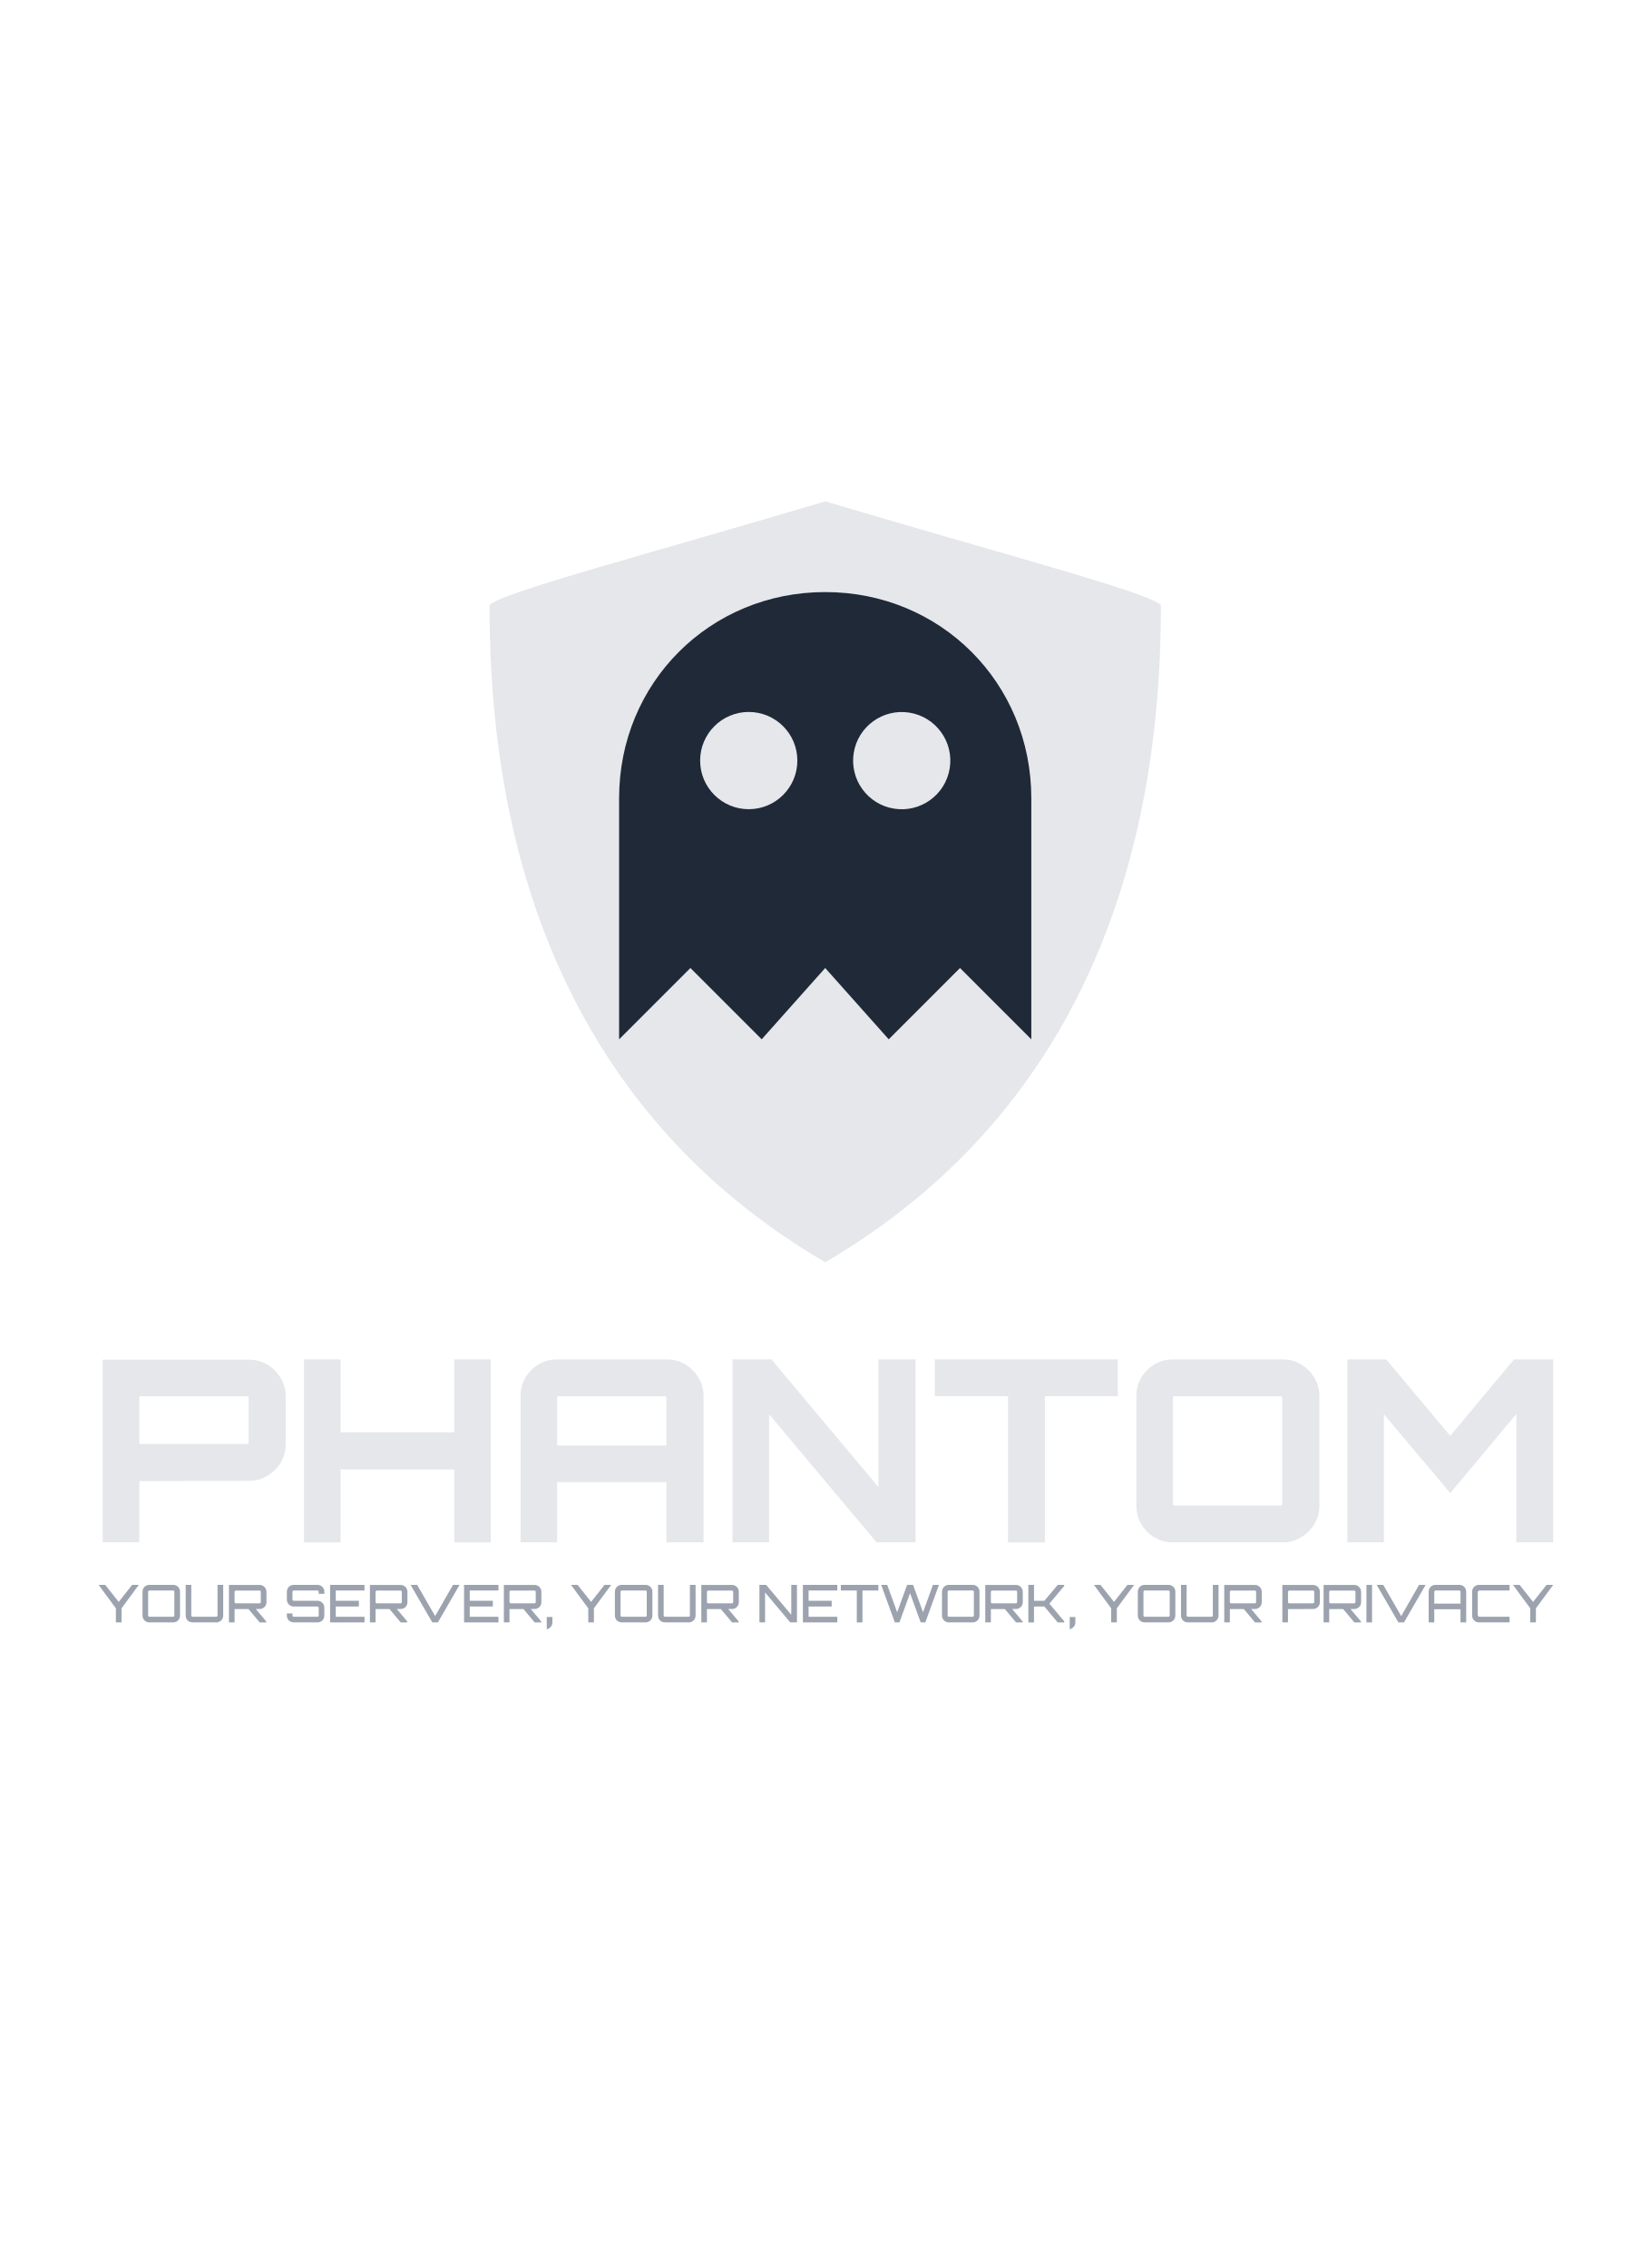
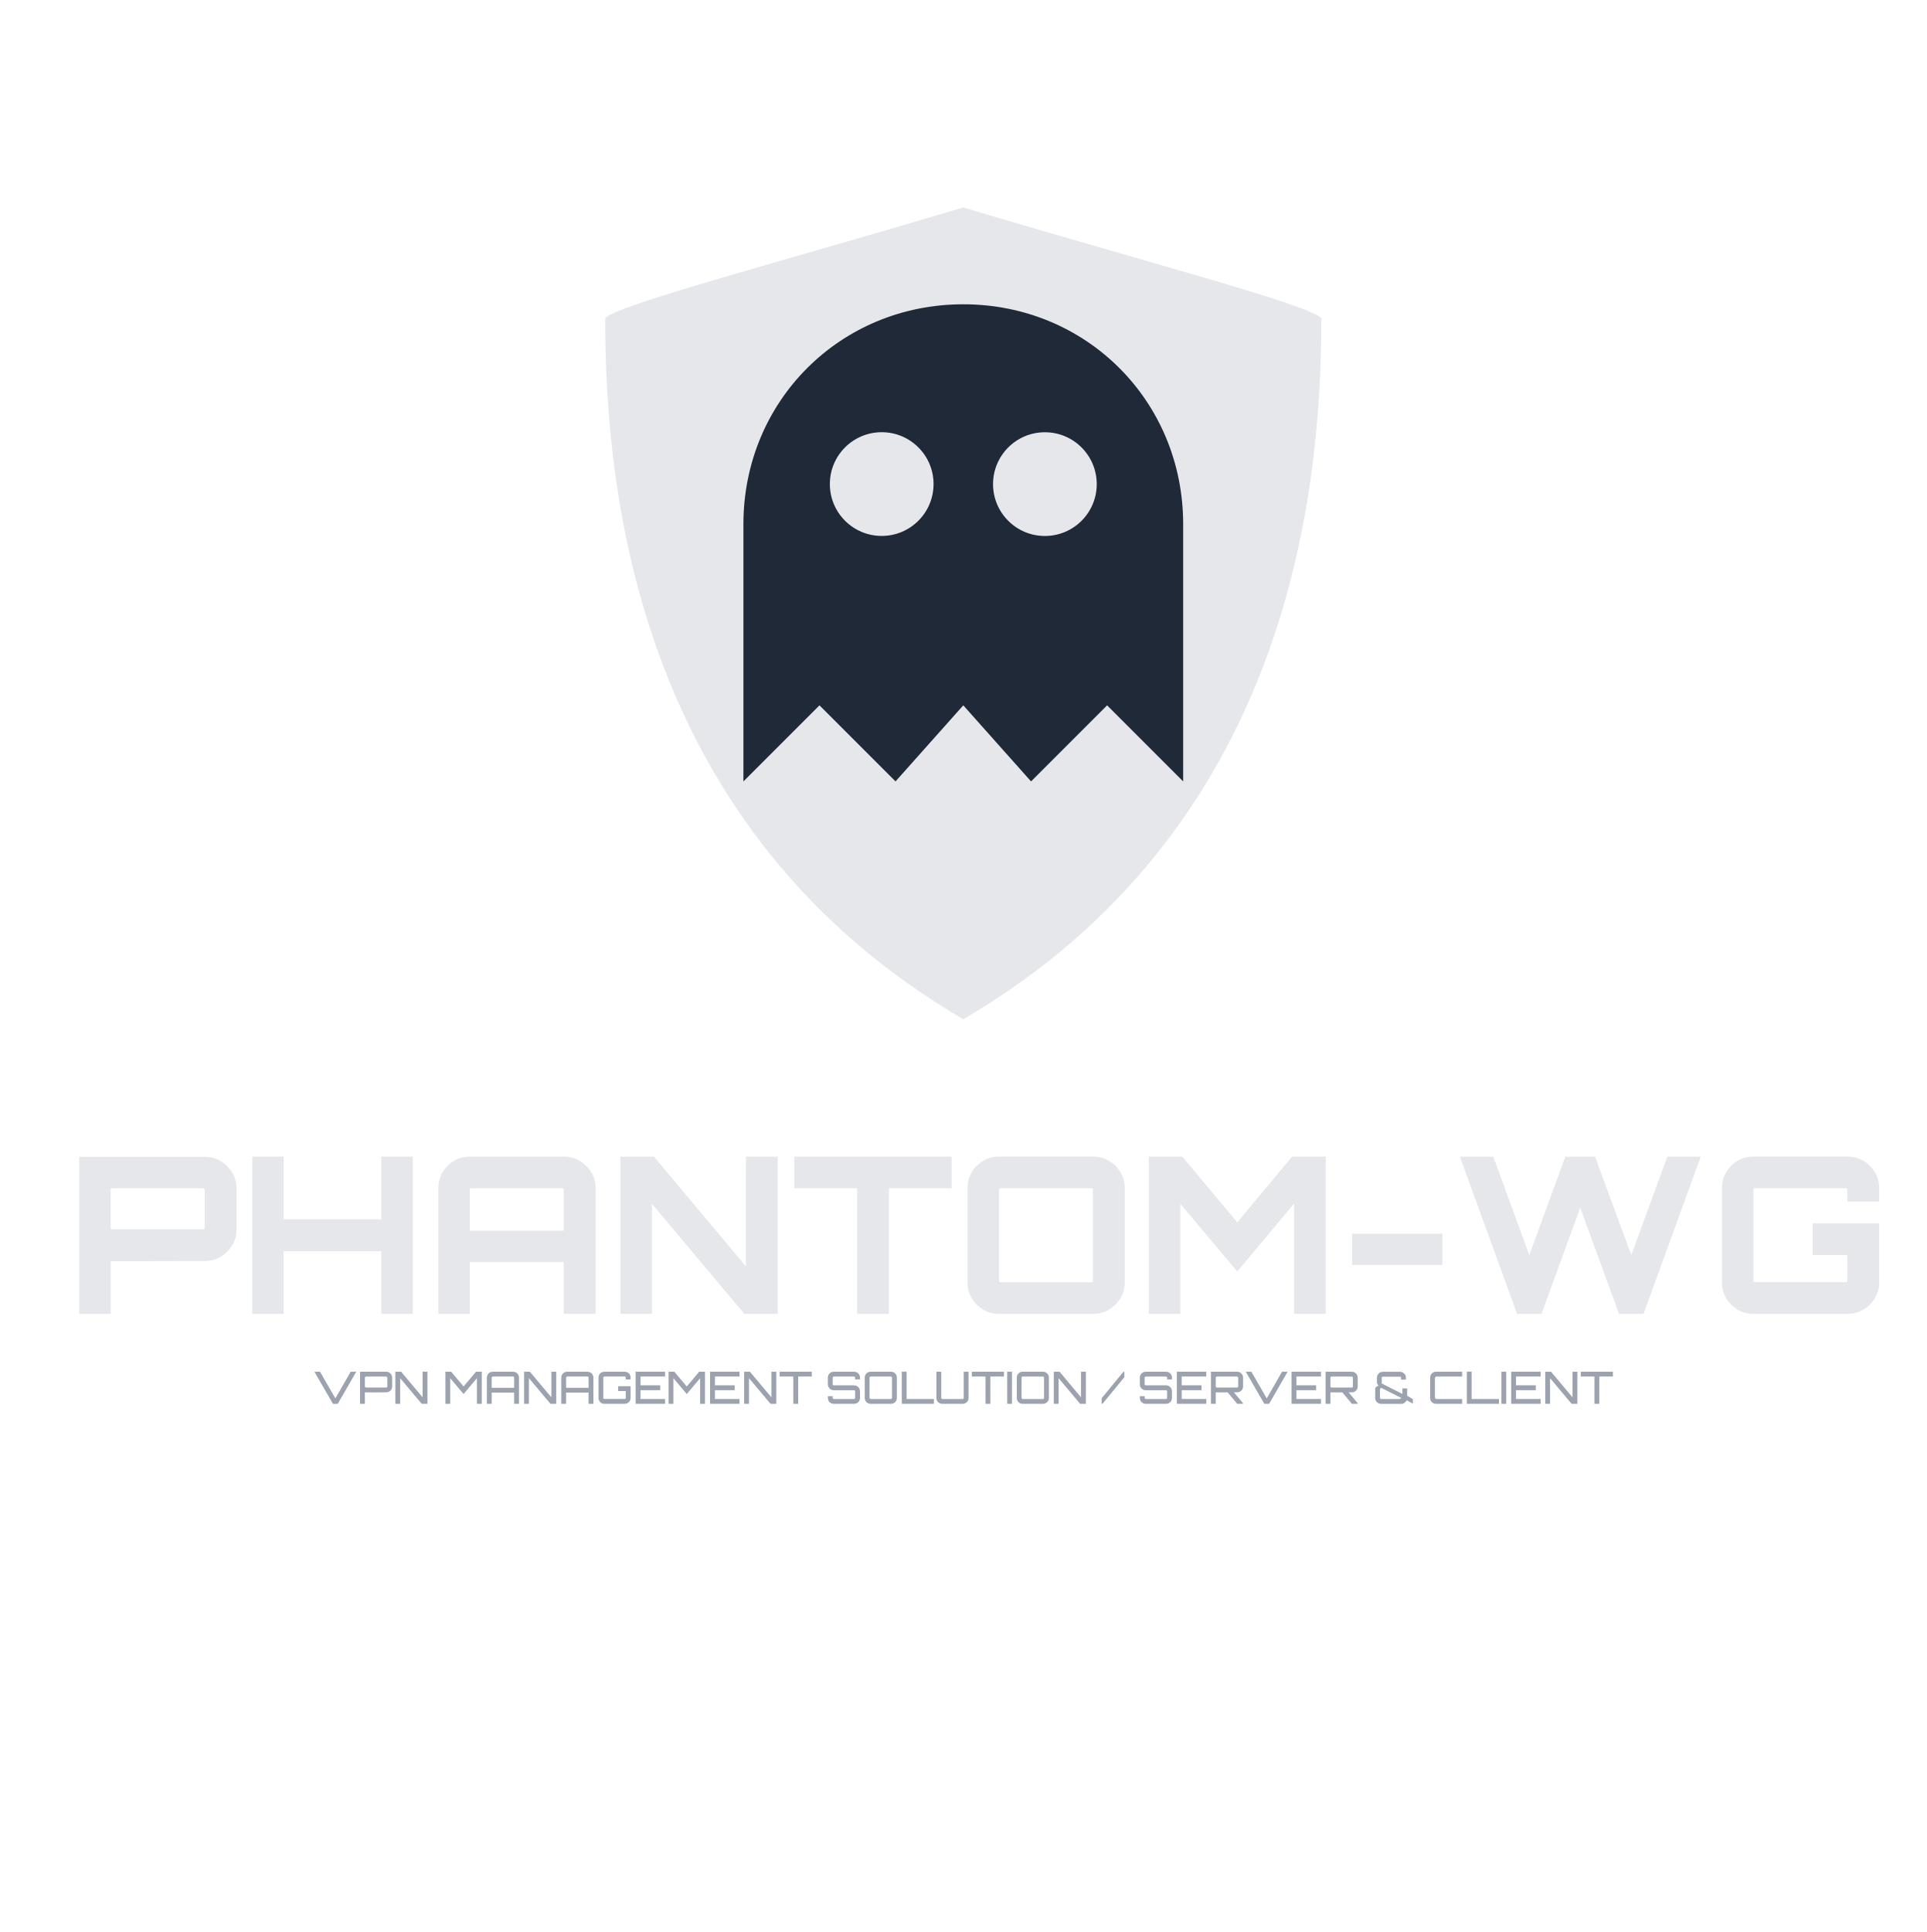
- <svg xmlns="http://www.w3.org/2000/svg" id="Phantom_Master_Vertical_Logo" data-name="Phantom Master Vertical Logo" viewBox="0 0 800 1100" class="phantom-logo">
+ <svg xmlns="http://www.w3.org/2000/svg" id="Phantom_Master_Vertical_Logo" data-name="Phantom Master Vertical Logo" viewBox="0 0 1097.1 1100" class="phantom-logo">
  <defs>
    <style>
      .shield { fill: #E5E7EB;
      }
+ 
      .ghost { fill: #1F2937;
      }
+ 
      .eyes { fill: #E5E7EB;
      }
+ 
      .text { fill: #E5E7EB;
      }
+ 
      .slogan { fill: #9CA3AF;
      }
    </style>
  </defs>
  <g id="Symbol" class="phantom-symbol">
-     <path id="Shield" class="shield" d="M400.28,243.15c-84.25,25.15-156.55,44.01-162.83,50.3,0,81.73,15.72,232.62,162.83,318.76,147.12-86.13,162.83-237.02,162.83-318.76-6.29-6.29-78.58-25.15-162.83-50.3h0Z" />
-     <path id="Ghost" class="ghost" d="M400.28,287.16c-55.96,0-99.97,44.01-99.97,99.97v116.94l34.58-34.58,34.58,34.58,30.81-34.58,30.81,34.58,34.58-34.58,34.58,34.58v-116.94c0-55.96-44.01-99.97-99.97-99.97Z" />
-     <circle id="Left_Eye" class="eyes" cx="363.19" cy="368.89" r="23.58" />
-     <circle id="Right_Eye" class="eyes" cx="437.38" cy="368.89" r="23.58" transform="translate(3.19 741.54) rotate(-80.78)" />
+     <path id="Shield" class="shield" d="M548.55,118.13c-105.51,31.5-196.06,55.12-203.92,62.99,0,102.36,19.69,291.33,203.92,399.21,184.25-107.87,203.92-296.84,203.92-399.21-7.88-7.88-98.41-31.5-203.93-62.99h0Z" />
+     <path id="Ghost" class="ghost" d="M548.55,173.25c-70.08,0-125.2,55.12-125.2,125.2v146.45l43.31-43.31,43.31,43.31,38.59-43.31,38.59,43.31,43.31-43.31,43.31,43.31v-146.45c0-70.08-55.12-125.2-125.2-125.2h0Z" />
+     <circle id="Left_Eye" class="eyes" cx="502.1" cy="275.61" r="29.53" />
+     <circle id="Right_Eye" class="eyes" cx="595.03" cy="275.64" r="29.53" />
  </g>
  <g id="Phantom_Text" class="text">
-     <path d="M49.82,748.07v-88.64h70.89c3.29,0,6.27.8,8.94,2.4,2.67,1.6,4.83,3.76,6.47,6.47,1.64,2.71,2.47,5.67,2.47,8.88v23.42c0,3.21-.82,6.15-2.47,8.82-1.65,2.67-3.8,4.81-6.47,6.41-2.67,1.6-5.65,2.4-8.94,2.4l-53.14.12v29.71h-17.75ZM68.32,700.36h51.53c.25,0,.43-.06.55-.18.12-.12.19-.27.19-.43v-21.82c0-.25-.06-.43-.19-.55-.12-.12-.31-.19-.55-.19h-51.53c-.25,0-.43.06-.55.19-.12.12-.19.31-.19.55v21.82c0,.17.06.31.19.43.12.12.31.18.55.18Z" />
-     <path d="M147.46,748.07v-88.76h17.75v35.38h55.11v-35.38h17.75v88.76h-17.75v-35.38h-55.11v35.38h-17.75Z" />
-     <path d="M252.5,677.06c0-3.29.8-6.27,2.4-8.94,1.6-2.67,3.74-4.81,6.41-6.41,2.67-1.6,5.65-2.4,8.94-2.4h53.14c3.29,0,6.27.8,8.94,2.4,2.67,1.6,4.83,3.74,6.47,6.41,1.64,2.67,2.47,5.65,2.47,8.94v71.01h-18v-29.22h-53.01v29.22h-17.75v-71.01ZM323.27,701.1v-23.18c0-.25-.06-.43-.19-.55-.12-.12-.31-.19-.55-.19h-51.53c-.25,0-.43.06-.55.19-.12.12-.19.31-.19.55v23.18h53.01Z" />
-     <path d="M355.32,748.07v-88.76h18.86l51.9,61.89v-61.89h18v88.76h-18.86l-52.15-62.13v62.13h-17.75Z" />
-     <path d="M488.96,748.07v-70.89h-35.51v-17.88h88.77v17.88h-35.38v70.89h-17.88Z" />
-     <path d="M568.97,748.07c-3.29,0-6.27-.8-8.94-2.4-2.67-1.6-4.81-3.74-6.41-6.41-1.6-2.67-2.4-5.65-2.4-8.94v-53.26c0-3.29.8-6.27,2.4-8.94,1.6-2.67,3.74-4.81,6.41-6.41,2.67-1.6,5.65-2.4,8.94-2.4h53.26c3.21,0,6.14.8,8.81,2.4,2.67,1.6,4.83,3.74,6.47,6.41,1.64,2.67,2.47,5.65,2.47,8.94v53.26c0,3.29-.82,6.27-2.47,8.94-1.64,2.67-3.8,4.81-6.47,6.41-2.67,1.6-5.61,2.4-8.81,2.4h-53.26ZM569.71,730.19h51.53c.25,0,.43-.06.55-.19.12-.12.19-.31.19-.55v-51.53c0-.25-.06-.43-.19-.55-.12-.12-.31-.19-.55-.19h-51.53c-.25,0-.43.06-.56.19s-.18.31-.18.55v51.53c0,.25.06.43.18.55s.31.19.56.19Z" />
-     <path d="M653.54,748.07v-88.76h18.86l31.07,37.11,30.94-37.11h18.99v88.76h-17.88v-62.26l-32.05,38.34-32.18-38.22v62.13h-17.75Z" />
+     <path d="M45.13,748.07v-89.43h71.52c3.32,0,6.32.81,9.02,2.43,2.69,1.62,4.87,3.79,6.53,6.53,1.66,2.74,2.49,5.72,2.49,8.96v23.63c0,3.23-.83,6.2-2.49,8.89-1.66,2.7-3.84,4.85-6.53,6.47-2.7,1.62-5.7,2.42-9.02,2.42l-53.61.12v29.98h-17.91ZM63.78,699.93h51.99c.25,0,.44-.06.56-.19.12-.12.19-.27.19-.44v-22.02c0-.25-.06-.44-.19-.56-.12-.12-.31-.19-.56-.19h-51.99c-.25,0-.44.06-.56.19s-.19.31-.19.56v22.02c0,.17.06.31.19.44s.31.19.56.19Z" />
+     <path d="M143.64,748.07v-89.55h17.91v35.7h55.6v-35.7h17.91v89.55h-17.91v-35.7h-55.6v35.7h-17.91Z" />
+     <path d="M249.61,676.43c0-3.32.81-6.32,2.43-9.02,1.62-2.69,3.77-4.85,6.47-6.47,2.69-1.62,5.7-2.42,9.02-2.42h53.61c3.32,0,6.32.81,9.02,2.42,2.69,1.62,4.87,3.77,6.53,6.47,1.66,2.7,2.49,5.7,2.49,9.02v71.64h-18.16v-29.48h-53.48v29.48h-17.91v-71.64ZM321,700.68v-23.38c0-.25-.06-.44-.19-.56s-.31-.19-.56-.19h-51.99c-.25,0-.44.06-.56.19-.12.12-.19.31-.19.56v23.38h53.48Z" />
+     <path d="M353.34,748.07v-89.55h19.03l52.37,62.44v-62.44h18.16v89.55h-19.03l-52.61-62.69v62.69h-17.91Z" />
+     <path d="M488.17,748.07v-71.52h-35.82v-18.04h89.56v18.04h-35.7v71.52h-18.04Z" />
+     <path d="M568.89,748.07c-3.32,0-6.32-.81-9.02-2.43-2.7-1.62-4.85-3.77-6.47-6.47-1.62-2.69-2.42-5.7-2.42-9.02v-53.73c0-3.32.81-6.32,2.42-9.02,1.62-2.69,3.77-4.85,6.47-6.47,2.69-1.62,5.7-2.42,9.02-2.42h53.73c3.23,0,6.2.81,8.89,2.42,2.69,1.62,4.87,3.77,6.53,6.47,1.66,2.7,2.49,5.7,2.49,9.02v53.73c0,3.32-.83,6.32-2.49,9.02-1.66,2.7-3.84,4.85-6.53,6.47-2.7,1.62-5.66,2.43-8.89,2.43h-53.73ZM569.64,730.04h51.99c.25,0,.44-.06.56-.19s.19-.31.19-.56v-51.99c0-.25-.06-.44-.19-.56-.12-.12-.31-.19-.56-.19h-51.99c-.25,0-.44.06-.56.19-.12.12-.19.31-.19.56v51.99c0,.25.06.43.19.56s.31.19.56.19Z" />
+     <path d="M654.22,748.07v-89.55h19.03l31.34,37.44,31.22-37.44h19.16v89.55h-18.04v-62.81l-32.34,38.68-32.46-38.56v62.69h-17.91Z" />
+     <path d="M770.02,720.21v-17.79h51.37v17.79h-51.37Z" />
+     <path d="M863.92,748.07l-32.59-89.55h19.03l20.52,56.1,20.52-56.1h16.92l20.65,56.1,20.52-56.1h19.03l-32.59,89.55h-13.93l-22.14-60.45-22.02,60.45h-13.93Z" />
+     <path d="M998.5,748.07c-3.32,0-6.32-.81-9.02-2.43-2.7-1.62-4.85-3.77-6.47-6.47-1.62-2.69-2.42-5.7-2.42-9.02v-53.73c0-3.32.81-6.32,2.42-9.02,1.62-2.69,3.77-4.85,6.47-6.47,2.69-1.62,5.7-2.42,9.02-2.42h53.61c3.32,0,6.32.81,9.02,2.42,2.69,1.62,4.87,3.77,6.53,6.47,1.66,2.7,2.49,5.7,2.49,9.02v7.71h-18.16v-6.84c0-.25-.06-.44-.19-.56-.12-.12-.31-.19-.56-.19h-51.99c-.25,0-.44.06-.56.19-.12.12-.19.31-.19.56v51.99c0,.25.06.43.19.56.12.12.31.19.56.19h51.99c.25,0,.44-.06.56-.19s.19-.31.19-.56v-14.68h-19.78v-18.04h37.94v33.58c0,3.32-.83,6.32-2.49,9.02-1.66,2.7-3.84,4.85-6.53,6.47-2.7,1.62-5.7,2.43-9.02,2.43h-53.61Z" />
  </g>
  <g id="Slogan" class="slogan">
-     <path class="st2" d="M56.21,786.88v-6.83l-8.39-11.38h3.21l6.55,8.27,6.52-8.27h3.24l-8.39,11.38v6.83h-2.73Z" />
-     <path class="st2" d="M72.42,786.88c-.61,0-1.16-.15-1.66-.44-.5-.29-.89-.69-1.19-1.19-.3-.5-.44-1.05-.44-1.66v-11.63c0-.61.15-1.16.44-1.66.29-.5.69-.89,1.19-1.19.5-.29,1.05-.44,1.66-.44h11.63c.59,0,1.14.15,1.64.44.51.3.91.69,1.2,1.19.29.5.44,1.05.44,1.66v11.63c0,.61-.15,1.16-.44,1.66-.3.5-.7.89-1.2,1.19-.51.3-1.05.44-1.64.44h-11.63ZM72.49,784.15h11.45c.19,0,.34-.06.46-.19.12-.13.18-.27.18-.44v-11.48c0-.17-.06-.32-.18-.44-.12-.13-.27-.19-.46-.19h-11.45c-.17,0-.32.06-.44.19s-.19.27-.19.44v11.48c0,.17.06.32.19.44s.27.19.44.19Z" />
-     <path class="st2" d="M91.69,786.44c-.5-.29-.89-.69-1.19-1.19-.3-.5-.44-1.05-.44-1.66v-14.92h2.73v14.84c0,.17.06.32.19.44s.27.19.44.19h11.45c.19,0,.34-.06.46-.19.12-.13.18-.27.18-.44v-14.84h2.76v14.92c0,.61-.15,1.16-.44,1.66-.3.5-.7.89-1.2,1.19-.51.3-1.05.44-1.64.44h-11.63c-.61,0-1.16-.15-1.66-.44Z" />
-     <path class="st2" d="M111.05,786.88v-18.18h14.89c.61,0,1.16.15,1.67.46.51.3.91.7,1.2,1.2.29.5.44,1.04.44,1.63v5.11c0,.61-.15,1.16-.44,1.66-.3.5-.7.89-1.2,1.19-.51.3-1.06.44-1.67.44l-12.16.02v6.47h-2.73ZM114.41,777.63h11.45c.19,0,.34-.06.46-.18.12-.12.18-.26.18-.43v-4.96c0-.17-.06-.32-.18-.44-.12-.13-.27-.19-.46-.19h-11.45c-.17,0-.32.06-.44.19-.13.13-.19.27-.19.44v4.96c0,.17.06.31.19.43s.27.18.44.18ZM125.96,786.88l-5.69-6.8h3.56l5.31,6.3v.51h-3.19Z" />
-     <path class="st2" d="M142.42,786.88c-.59,0-1.14-.15-1.64-.44-.51-.29-.91-.69-1.2-1.19-.3-.5-.44-1.05-.44-1.66v-1.06h2.73v.99c0,.17.06.32.19.44.13.13.27.19.44.19h11.48c.17,0,.31-.06.43-.19.12-.13.18-.27.18-.44v-3.74c0-.19-.06-.33-.18-.44-.12-.11-.26-.16-.43-.16h-11.55c-.59,0-1.14-.15-1.64-.46-.51-.3-.91-.7-1.2-1.2-.3-.5-.44-1.05-.44-1.66v-3.89c0-.61.15-1.16.44-1.66.29-.5.7-.89,1.2-1.19.51-.29,1.05-.44,1.64-.44h11.63c.59,0,1.14.15,1.64.44.51.3.91.69,1.2,1.19.29.5.44,1.05.44,1.66v1.06h-2.76v-.99c0-.17-.06-.32-.18-.44-.12-.13-.26-.19-.43-.19h-11.48c-.17,0-.32.06-.44.19-.13.13-.19.27-.19.44v3.74c0,.19.06.33.19.44.13.11.27.16.44.16h11.55c.59,0,1.14.15,1.64.46.51.3.91.7,1.2,1.2.29.5.44,1.05.44,1.66v3.89c0,.61-.15,1.16-.44,1.66-.3.5-.7.89-1.2,1.19-.51.3-1.05.44-1.64.44h-11.63Z" />
-     <path class="st2" d="M160.12,786.88v-18.2h16.69v2.73h-13.93v4.98h11.2v2.78h-11.2v4.98h13.93v2.73h-16.69Z" />
-     <path class="st2" d="M179.44,786.88v-18.18h14.89c.61,0,1.16.15,1.67.46.51.3.91.7,1.2,1.2.29.5.44,1.04.44,1.63v5.11c0,.61-.15,1.16-.44,1.66-.3.5-.7.89-1.2,1.19-.51.3-1.06.44-1.67.44l-12.16.02v6.47h-2.73ZM182.8,777.63h11.45c.19,0,.34-.06.46-.18.12-.12.18-.26.18-.43v-4.96c0-.17-.06-.32-.18-.44-.12-.13-.27-.19-.46-.19h-11.45c-.17,0-.32.06-.44.19-.13.13-.19.27-.19.44v4.96c0,.17.06.31.19.43s.27.18.44.18ZM194.35,786.88l-5.69-6.8h3.56l5.31,6.3v.51h-3.19Z" />
-     <path class="st2" d="M209.7,786.88l-10.54-18.2h3.19l8.72,15.12,8.67-15.12h3.19l-10.52,18.2h-2.71Z" />
-     <path class="st2" d="M225.1,786.88v-18.2h16.69v2.73h-13.93v4.98h11.2v2.78h-11.2v4.98h13.93v2.73h-16.69Z" />
-     <path class="st2" d="M244.41,786.88v-18.18h14.89c.61,0,1.16.15,1.67.46.51.3.91.7,1.2,1.2.29.5.44,1.04.44,1.63v5.11c0,.61-.15,1.16-.44,1.66-.3.5-.7.89-1.2,1.19-.51.3-1.06.44-1.67.44l-12.16.02v6.47h-2.73ZM247.78,777.63h11.45c.19,0,.34-.06.46-.18.12-.12.18-.26.18-.43v-4.96c0-.17-.06-.32-.18-.44-.12-.13-.27-.19-.46-.19h-11.45c-.17,0-.32.06-.44.19-.13.13-.19.27-.19.44v4.96c0,.17.06.31.19.43s.27.18.44.18ZM259.33,786.88l-5.69-6.8h3.56l5.31,6.3v.51h-3.19Z" />
-     <path class="st2" d="M265.22,790.22v-5.97h2.73v2.73c0,.52-.12,1-.35,1.43-.24.43-.56.8-.97,1.12-.41.32-.88.55-1.4.68Z" />
-     <path class="st2" d="M285.35,786.88v-6.83l-8.39-11.38h3.21l6.55,8.27,6.52-8.27h3.24l-8.39,11.38v6.83h-2.73Z" />
-     <path class="st2" d="M301.55,786.88c-.61,0-1.16-.15-1.66-.44-.5-.29-.89-.69-1.19-1.19-.3-.5-.44-1.05-.44-1.66v-11.63c0-.61.15-1.16.44-1.66.29-.5.69-.89,1.19-1.19.5-.29,1.05-.44,1.66-.44h11.63c.59,0,1.14.15,1.64.44.51.3.91.69,1.2,1.19.29.5.44,1.05.44,1.66v11.63c0,.61-.15,1.16-.44,1.66-.3.5-.7.89-1.2,1.19-.51.3-1.05.44-1.64.44h-11.63ZM301.63,784.15h11.45c.19,0,.34-.06.46-.19.12-.13.18-.27.18-.44v-11.48c0-.17-.06-.32-.18-.44-.12-.13-.27-.19-.46-.19h-11.45c-.17,0-.32.06-.44.19s-.19.27-.19.44v11.48c0,.17.06.32.19.44s.27.19.44.19Z" />
-     <path class="st2" d="M320.83,786.44c-.5-.29-.89-.69-1.19-1.19-.3-.5-.44-1.05-.44-1.66v-14.92h2.73v14.84c0,.17.06.32.19.44.13.13.27.19.44.19h11.45c.19,0,.34-.06.46-.19.12-.13.18-.27.18-.44v-14.84h2.76v14.92c0,.61-.15,1.16-.44,1.66-.3.5-.7.89-1.2,1.19-.51.3-1.05.44-1.64.44h-11.63c-.61,0-1.16-.15-1.66-.44Z" />
-     <path class="st2" d="M340.18,786.88v-18.18h14.89c.61,0,1.16.15,1.67.46.51.3.91.7,1.2,1.2.29.5.44,1.04.44,1.63v5.11c0,.61-.15,1.16-.44,1.66-.3.5-.7.89-1.2,1.19-.51.3-1.06.44-1.67.44l-12.16.02v6.47h-2.73ZM343.55,777.63h11.45c.19,0,.34-.06.46-.18s.18-.26.18-.43v-4.96c0-.17-.06-.32-.18-.44-.12-.13-.27-.19-.46-.19h-11.45c-.17,0-.32.06-.44.19-.13.13-.19.27-.19.44v4.96c0,.17.06.31.19.43s.27.18.44.18ZM355.1,786.88l-5.69-6.8h3.56l5.31,6.3v.51h-3.19Z" />
-     <path class="st2" d="M368.37,786.88v-18.2h3.26l12.19,14.51v-14.51h2.76v18.2h-3.26l-12.21-14.54v14.54h-2.73Z" />
-     <path class="st2" d="M389.46,786.88v-18.2h16.69v2.73h-13.93v4.98h11.2v2.78h-11.2v4.98h13.93v2.73h-16.69Z" />
-     <path class="st2" d="M415.6,786.88v-15.47h-7.74v-2.73h18.2v2.73h-7.71v15.47h-2.76Z" />
-     <path class="st2" d="M434.06,786.88l-6.62-18.2h2.91l4.83,13.25,4.83-13.25h2.88l4.85,13.25,4.8-13.25h2.93l-6.62,18.2h-2.25l-5.16-14.16-5.16,14.16h-2.22Z" />
-     <path class="st2" d="M460.22,786.88c-.61,0-1.16-.15-1.66-.44-.5-.29-.89-.69-1.19-1.19-.3-.5-.44-1.05-.44-1.66v-11.63c0-.61.15-1.16.44-1.66.29-.5.69-.89,1.19-1.19.5-.29,1.05-.44,1.66-.44h11.63c.59,0,1.14.15,1.64.44.51.3.91.69,1.2,1.19s.44,1.05.44,1.66v11.63c0,.61-.15,1.16-.44,1.66-.3.5-.7.89-1.2,1.19-.51.3-1.05.44-1.64.44h-11.63ZM460.3,784.15h11.45c.19,0,.34-.06.46-.19.12-.13.18-.27.18-.44v-11.48c0-.17-.06-.32-.18-.44-.12-.13-.27-.19-.46-.19h-11.45c-.17,0-.32.06-.44.19s-.19.27-.19.44v11.48c0,.17.06.32.19.44s.27.19.44.19Z" />
-     <path class="st2" d="M477.92,786.88v-18.18h14.89c.61,0,1.16.15,1.67.46.51.3.91.7,1.2,1.2.29.5.44,1.04.44,1.63v5.11c0,.61-.15,1.16-.44,1.66-.3.5-.7.89-1.2,1.19-.51.3-1.06.44-1.67.44l-12.16.02v6.47h-2.73ZM481.28,777.63h11.45c.19,0,.34-.06.46-.18s.18-.26.18-.43v-4.96c0-.17-.06-.32-.18-.44-.12-.13-.27-.19-.46-.19h-11.45c-.17,0-.32.06-.44.19-.13.13-.19.27-.19.44v4.96c0,.17.06.31.19.43s.27.18.44.18ZM492.84,786.88l-5.69-6.8h3.56l5.31,6.3v.51h-3.19Z" />
-     <path class="st2" d="M498.81,786.88v-18.2h2.76v7.71h5.03l6.47-7.71h3.16v.51l-7.21,8.6,7.23,8.6v.51h-3.19l-6.47-7.71h-5.03v7.71h-2.76Z" />
-     <path class="st2" d="M518.88,790.22v-5.97h2.73v2.73c0,.52-.12,1-.35,1.43-.24.43-.56.8-.97,1.12-.41.32-.88.55-1.4.68Z" />
-     <path class="st2" d="M539,786.88v-6.83l-8.39-11.38h3.21l6.55,8.27,6.52-8.27h3.24l-8.39,11.38v6.83h-2.73Z" />
-     <path class="st2" d="M555.21,786.88c-.61,0-1.16-.15-1.66-.44-.5-.29-.89-.69-1.19-1.19-.3-.5-.44-1.05-.44-1.66v-11.63c0-.61.15-1.16.44-1.66.29-.5.69-.89,1.19-1.19.5-.29,1.05-.44,1.66-.44h11.63c.59,0,1.14.15,1.64.44.51.3.91.69,1.2,1.19s.44,1.05.44,1.66v11.63c0,.61-.15,1.16-.44,1.66-.3.5-.7.89-1.2,1.19-.51.3-1.05.44-1.64.44h-11.63ZM555.29,784.15h11.45c.19,0,.34-.06.46-.19.12-.13.18-.27.18-.44v-11.48c0-.17-.06-.32-.18-.44-.12-.13-.27-.19-.46-.19h-11.45c-.17,0-.32.06-.44.19s-.19.27-.19.44v11.48c0,.17.06.32.19.44s.27.19.44.19Z" />
-     <path class="st2" d="M574.49,786.44c-.5-.29-.89-.69-1.19-1.19-.3-.5-.44-1.05-.44-1.66v-14.92h2.73v14.84c0,.17.06.32.19.44s.27.19.44.19h11.45c.19,0,.34-.06.46-.19.12-.13.18-.27.18-.44v-14.84h2.76v14.92c0,.61-.15,1.16-.44,1.66-.3.5-.7.89-1.2,1.19-.51.3-1.05.44-1.64.44h-11.63c-.61,0-1.16-.15-1.66-.44Z" />
-     <path class="st2" d="M593.84,786.88v-18.18h14.89c.61,0,1.16.15,1.67.46.51.3.91.7,1.2,1.2.29.5.44,1.04.44,1.63v5.11c0,.61-.15,1.16-.44,1.66-.3.5-.7.89-1.2,1.19-.51.3-1.06.44-1.67.44l-12.16.02v6.47h-2.73ZM597.2,777.63h11.45c.19,0,.34-.06.46-.18s.18-.26.18-.43v-4.96c0-.17-.06-.32-.18-.44-.12-.13-.27-.19-.46-.19h-11.45c-.17,0-.32.06-.44.19-.13.13-.19.27-.19.44v4.96c0,.17.06.31.19.43s.27.18.44.18ZM608.76,786.88l-5.69-6.8h3.56l5.31,6.3v.51h-3.19Z" />
-     <path class="st2" d="M622.03,786.88v-18.18h14.89c.61,0,1.16.15,1.67.46.51.3.91.7,1.2,1.2.29.5.44,1.04.44,1.63v5.11c0,.61-.15,1.16-.44,1.66-.3.5-.7.89-1.2,1.19-.51.3-1.06.44-1.67.44l-12.16.02v6.47h-2.73ZM625.4,777.63h11.45c.19,0,.34-.06.46-.18s.18-.26.18-.43v-4.96c0-.17-.06-.32-.18-.44-.12-.13-.27-.19-.46-.19h-11.45c-.17,0-.32.06-.44.19-.13.13-.19.27-.19.44v4.96c0,.17.06.31.19.43s.27.18.44.18Z" />
-     <path class="st2" d="M642.03,786.88v-18.18h14.89c.61,0,1.16.15,1.67.46.51.3.91.7,1.2,1.2.29.5.44,1.04.44,1.63v5.11c0,.61-.15,1.16-.44,1.66-.3.5-.7.89-1.2,1.19-.51.3-1.06.44-1.67.44l-12.16.02v6.47h-2.73ZM645.39,777.63h11.45c.19,0,.34-.06.46-.18s.18-.26.18-.43v-4.96c0-.17-.06-.32-.18-.44-.12-.13-.27-.19-.46-.19h-11.45c-.17,0-.32.06-.44.19-.13.13-.19.27-.19.44v4.96c0,.17.06.31.19.43s.27.18.44.18ZM656.95,786.88l-5.69-6.8h3.56l5.31,6.3v.51h-3.19Z" />
-     <path class="st2" d="M662.81,786.88v-18.2h2.73v18.2h-2.73Z" />
-     <path class="st2" d="M678.31,786.88l-10.54-18.2h3.19l8.72,15.12,8.67-15.12h3.19l-10.52,18.2h-2.71Z" />
-     <path class="st2" d="M693,771.96c0-.61.15-1.16.44-1.66.29-.5.69-.89,1.19-1.19.5-.29,1.05-.44,1.66-.44h11.6c.61,0,1.16.15,1.67.44.51.3.91.69,1.2,1.19.29.5.44,1.05.44,1.66v14.92h-2.76v-6.37h-12.72v6.37h-2.73v-14.92ZM708.45,777.78v-5.74c0-.17-.06-.32-.18-.44-.12-.13-.27-.19-.46-.19h-11.45c-.17,0-.32.06-.44.19-.13.13-.19.27-.19.44v5.74h12.72Z" />
-     <path class="st2" d="M717.37,786.88c-.61,0-1.16-.15-1.66-.44-.5-.29-.89-.69-1.19-1.19-.3-.5-.44-1.05-.44-1.66v-11.63c0-.61.15-1.16.44-1.66.29-.5.69-.89,1.19-1.19.5-.29,1.05-.44,1.66-.44h14.87v2.73h-14.49c-.27,0-.49.09-.67.27-.18.18-.27.4-.27.67v10.87c0,.27.09.49.27.67.18.18.4.27.67.27h14.49v2.73h-14.87Z" />
-     <path class="st2" d="M742.28,786.88v-6.83l-8.39-11.38h3.21l6.55,8.27,6.52-8.27h3.24l-8.39,11.38v6.83h-2.73Z" />
+     <path d="M189.62,799.28l-10.59-18.29h3.2l8.76,15.19,8.71-15.19h3.2l-10.57,18.29h-2.72Z" />
+     <path d="M205.04,799.28v-18.27h14.96c.61,0,1.17.15,1.68.46.51.3.91.71,1.21,1.21.3.5.44,1.05.44,1.64v5.13c0,.61-.15,1.16-.44,1.66-.3.5-.7.9-1.21,1.19-.51.3-1.07.44-1.68.44l-12.22.03v6.5h-2.74ZM208.42,789.99h11.51c.19,0,.34-.06.46-.18.12-.12.18-.26.18-.43v-4.98c0-.17-.06-.32-.18-.44-.12-.13-.27-.19-.46-.19h-11.51c-.17,0-.32.06-.44.19-.13.13-.19.28-.19.44v4.98c0,.17.06.31.19.43s.27.18.44.18Z" />
+     <path d="M225.13,799.28v-18.29h3.28l12.25,14.58v-14.58h2.77v18.29h-3.28l-12.27-14.61v14.61h-2.74Z" />
+     <path d="M253.63,799.28v-18.29h3.28l7.09,8.43,7.06-8.43h3.3v18.29h-2.77v-14.61l-7.6,9.04-7.62-9.04v14.61h-2.74Z" />
+     <path d="M277.26,784.3c0-.61.15-1.16.44-1.66.3-.5.69-.9,1.19-1.19.5-.3,1.05-.44,1.66-.44h11.66c.61,0,1.17.15,1.68.44.51.3.91.69,1.21,1.19.3.5.45,1.05.45,1.66v14.99h-2.77v-6.4h-12.78v6.4h-2.74v-14.99ZM292.78,790.14v-5.77c0-.17-.06-.32-.18-.44-.12-.13-.27-.19-.46-.19h-11.51c-.17,0-.32.06-.44.19-.13.13-.19.28-.19.44v5.77h12.78Z" />
+     <path d="M298.45,799.28v-18.29h3.28l12.25,14.58v-14.58h2.77v18.29h-3.28l-12.27-14.61v14.61h-2.74Z" />
+     <path d="M319.63,784.3c0-.61.15-1.16.44-1.66.3-.5.69-.9,1.19-1.19.5-.3,1.05-.44,1.66-.44h11.66c.61,0,1.17.15,1.68.44.51.3.91.69,1.21,1.19.3.5.45,1.05.45,1.66v14.99h-2.77v-6.4h-12.78v6.4h-2.74v-14.99ZM335.16,790.14v-5.77c0-.17-.06-.32-.18-.44-.12-.13-.27-.19-.46-.19h-11.51c-.17,0-.32.06-.44.19-.13.13-.19.28-.19.44v5.77h12.78Z" />
+     <path d="M344.12,799.28c-.61,0-1.17-.15-1.66-.44-.5-.3-.9-.69-1.19-1.19-.3-.5-.44-1.05-.44-1.66v-11.69c0-.61.15-1.16.44-1.66.3-.5.69-.9,1.19-1.19.5-.3,1.05-.44,1.66-.44h11.66c.61,0,1.17.15,1.68.44.51.3.91.69,1.21,1.19.3.5.44,1.05.44,1.66v1.09h-2.77v-1.02c0-.17-.06-.32-.18-.44-.12-.13-.27-.19-.46-.19h-11.51c-.17,0-.32.06-.44.19-.13.13-.19.28-.19.44v11.53c0,.17.06.32.19.44s.27.19.44.19h11.51c.19,0,.34-.06.46-.19.12-.13.18-.27.18-.44v-3.89h-4.32v-2.77h7.09v6.73c0,.61-.15,1.17-.44,1.66-.3.5-.7.9-1.21,1.19-.51.3-1.07.44-1.68.44h-11.66Z" />
+     <path d="M361.96,799.28v-18.29h16.77v2.74h-14v5h11.25v2.79h-11.25v5h14v2.74h-16.77Z" />
+     <path d="M380.73,799.28v-18.29h3.28l7.09,8.43,7.06-8.43h3.3v18.29h-2.77v-14.61l-7.6,9.04-7.62-9.04v14.61h-2.74Z" />
+     <path d="M404.36,799.28v-18.29h16.77v2.74h-14v5h11.25v2.79h-11.25v5h14v2.74h-16.77Z" />
+     <path d="M423.77,799.28v-18.29h3.28l12.25,14.58v-14.58h2.77v18.29h-3.28l-12.27-14.61v14.61h-2.74Z" />
+     <path d="M451.76,799.28v-15.55h-7.77v-2.74h18.29v2.74h-7.75v15.55h-2.77Z" />
+     <path d="M474.75,799.28c-.59,0-1.14-.15-1.65-.44s-.91-.69-1.21-1.19c-.3-.5-.44-1.05-.44-1.66v-1.07h2.74v.99c0,.17.06.32.19.44s.27.19.44.19h11.53c.17,0,.31-.06.43-.19.12-.13.18-.27.18-.44v-3.76c0-.19-.06-.33-.18-.44-.12-.11-.26-.17-.43-.17h-11.61c-.59,0-1.14-.15-1.65-.46-.51-.3-.91-.71-1.21-1.21s-.44-1.05-.44-1.66v-3.91c0-.61.15-1.16.44-1.66s.7-.9,1.21-1.19c.51-.3,1.06-.44,1.65-.44h11.69c.59,0,1.14.15,1.65.44.51.3.91.69,1.21,1.19.3.5.44,1.05.44,1.66v1.07h-2.77v-.99c0-.17-.06-.32-.18-.44-.12-.13-.26-.19-.43-.19h-11.53c-.17,0-.32.06-.44.19-.13.13-.19.28-.19.44v3.76c0,.19.06.33.19.44s.27.17.44.17h11.61c.59,0,1.14.15,1.65.46.51.31.91.71,1.21,1.21.3.5.44,1.05.44,1.66v3.91c0,.61-.15,1.17-.44,1.66-.3.5-.7.9-1.21,1.19s-1.06.44-1.65.44h-11.69Z" />
+     <path d="M495.74,799.28c-.61,0-1.17-.15-1.66-.44-.5-.3-.9-.69-1.19-1.19-.3-.5-.44-1.05-.44-1.66v-11.69c0-.61.15-1.16.44-1.66s.69-.9,1.19-1.19c.5-.3,1.05-.44,1.66-.44h11.69c.59,0,1.14.15,1.65.44.51.3.91.69,1.21,1.19.3.5.44,1.05.44,1.66v11.69c0,.61-.15,1.17-.44,1.66-.3.5-.7.9-1.21,1.19s-1.06.44-1.65.44h-11.69ZM495.81,796.54h11.51c.19,0,.34-.06.46-.19.12-.13.18-.27.18-.44v-11.53c0-.17-.06-.32-.18-.44-.12-.13-.27-.19-.46-.19h-11.51c-.17,0-.32.06-.44.19-.13.13-.19.28-.19.44v11.53c0,.17.06.32.19.44s.27.19.44.19Z" />
+     <path d="M513.54,799.28v-18.32h2.74v15.57h15.55v2.74h-18.29Z" />
+     <path d="M534.9,798.84c-.5-.3-.9-.69-1.19-1.19-.3-.5-.44-1.05-.44-1.66v-14.99h2.74v14.91c0,.17.06.32.19.44s.28.19.45.19h11.51c.19,0,.34-.06.46-.19s.18-.27.18-.44v-14.91h2.77v14.99c0,.61-.15,1.17-.44,1.66-.3.5-.7.9-1.21,1.19s-1.06.44-1.65.44h-11.69c-.61,0-1.17-.15-1.66-.44Z" />
+     <path d="M561.2,799.28v-15.55h-7.77v-2.74h18.29v2.74h-7.75v15.55h-2.77Z" />
+     <path d="M573.55,799.28v-18.29h2.74v18.29h-2.74Z" />
+     <path d="M582.31,799.28c-.61,0-1.17-.15-1.66-.44-.5-.3-.9-.69-1.19-1.19-.3-.5-.44-1.05-.44-1.66v-11.69c0-.61.15-1.16.44-1.66.3-.5.69-.9,1.19-1.19.5-.3,1.05-.44,1.66-.44h11.69c.59,0,1.14.15,1.65.44.51.3.91.69,1.21,1.19.3.5.44,1.05.44,1.66v11.69c0,.61-.15,1.17-.44,1.66-.3.5-.7.9-1.21,1.19s-1.06.44-1.65.44h-11.69ZM582.39,796.54h11.51c.19,0,.34-.06.46-.19s.18-.27.18-.44v-11.53c0-.17-.06-.32-.18-.44-.12-.13-.27-.19-.46-.19h-11.51c-.17,0-.32.06-.45.19-.13.13-.19.28-.19.44v11.53c0,.17.06.32.19.44s.28.19.45.19Z" />
+     <path d="M600.09,799.28v-18.29h3.28l12.24,14.58v-14.58h2.77v18.29h-3.28l-12.27-14.61v14.61h-2.74Z" />
+     <path d="M627.33,799.28v-3.15l12.32-15.01.63-.13v3.1l-12.32,15.04-.63.15Z" />
+     <path d="M652.4,799.28c-.59,0-1.14-.15-1.65-.44-.51-.3-.91-.69-1.21-1.19-.3-.5-.44-1.05-.44-1.66v-1.07h2.74v.99c0,.17.06.32.19.44s.28.19.45.19h11.53c.17,0,.31-.06.43-.19s.18-.27.18-.44v-3.76c0-.19-.06-.33-.18-.44s-.26-.17-.43-.17h-11.61c-.59,0-1.14-.15-1.65-.46-.51-.3-.91-.71-1.21-1.21-.3-.5-.44-1.05-.44-1.66v-3.91c0-.61.15-1.16.44-1.66.3-.5.7-.9,1.21-1.19.51-.3,1.06-.44,1.65-.44h11.69c.59,0,1.14.15,1.65.44.51.3.91.69,1.21,1.19.3.5.44,1.05.44,1.66v1.07h-2.77v-.99c0-.17-.06-.32-.18-.44-.12-.13-.26-.19-.43-.19h-11.53c-.17,0-.32.06-.45.19-.13.13-.19.28-.19.44v3.76c0,.19.06.33.19.44s.28.17.45.17h11.61c.59,0,1.14.15,1.65.46.51.31.91.71,1.21,1.21.3.5.44,1.05.44,1.66v3.91c0,.61-.15,1.17-.44,1.66-.3.5-.7.9-1.21,1.19s-1.06.44-1.65.44h-11.69Z" />
+     <path d="M670.18,799.28v-18.29h16.77v2.74h-14v5h11.25v2.79h-11.25v5h14v2.74h-16.77Z" />
+     <path d="M689.59,799.28v-18.27h14.96c.61,0,1.17.15,1.68.46s.91.71,1.21,1.21c.3.5.44,1.05.44,1.64v5.13c0,.61-.15,1.16-.44,1.66-.3.5-.7.9-1.21,1.19-.51.3-1.07.44-1.68.44l-12.22.03v6.5h-2.74ZM692.97,789.99h11.51c.19,0,.34-.06.46-.18s.18-.26.18-.43v-4.98c0-.17-.06-.32-.18-.44-.12-.13-.27-.19-.46-.19h-11.51c-.17,0-.32.06-.45.19-.13.13-.19.28-.19.44v4.98c0,.17.06.31.19.43s.28.18.45.18ZM704.58,799.28l-5.72-6.83h3.58l5.33,6.33v.51h-3.2Z" />
+     <path d="M720,799.28l-10.59-18.29h3.2l8.76,15.19,8.71-15.19h3.2l-10.57,18.29h-2.72Z" />
+     <path d="M735.47,799.28v-18.29h16.77v2.74h-14v5h11.25v2.79h-11.25v5h14v2.74h-16.77Z" />
+     <path d="M754.88,799.28v-18.27h14.96c.61,0,1.17.15,1.68.46s.91.71,1.21,1.21c.3.5.44,1.05.44,1.64v5.13c0,.61-.15,1.16-.44,1.66-.3.5-.7.9-1.21,1.19-.51.3-1.07.44-1.68.44l-12.22.03v6.5h-2.74ZM758.26,789.99h11.51c.19,0,.34-.06.46-.18s.18-.26.18-.43v-4.98c0-.17-.06-.32-.18-.44-.12-.13-.27-.19-.46-.19h-11.51c-.17,0-.32.06-.45.19-.13.13-.19.28-.19.44v4.98c0,.17.06.31.19.43s.28.18.45.18ZM769.87,799.28l-5.72-6.83h3.58l5.33,6.33v.51h-3.2Z" />
+     <path d="M786.43,799.28c-.59,0-1.14-.15-1.64-.44-.5-.3-.9-.69-1.21-1.19-.3-.5-.46-1.05-.46-1.66v-5.18c0-.37.18-.75.53-1.13.36-.38.85-.61,1.47-.7-.66-.56-.99-1.24-.99-2.03v-2.62c0-.61.15-1.16.45-1.66.3-.5.69-.9,1.19-1.19.5-.3,1.05-.44,1.66-.44h9.88c.52,0,1.02.13,1.47.38.46.25.85.59,1.18,1s.55.87.67,1.36v1.7h-2.77v-1.04c0-.17-.06-.31-.18-.43s-.27-.18-.46-.18h-9.76c-.17,0-.31.06-.43.18-.12.12-.18.26-.18.43v3.25l11.76,5.94v-3.12h2.74v4.17l3.23,1.91v2.62l-3.51-1.98c-.3.63-.73,1.13-1.27,1.51-.54.38-1.12.57-1.73.57h-11.69ZM786.51,796.54h10.49c.17,0,.35-.05.53-.17.19-.11.35-.25.48-.42l-11.13-5.59-.38-.08c-.17,0-.32.08-.45.25-.13.17-.19.44-.19.81v4.55c0,.17.06.32.19.44s.28.19.45.19Z" />
+     <path d="M817.71,799.28c-.61,0-1.17-.15-1.66-.44-.5-.3-.9-.69-1.19-1.19-.3-.5-.44-1.05-.44-1.66v-11.69c0-.61.15-1.16.44-1.66.3-.5.69-.9,1.19-1.19.5-.3,1.05-.44,1.66-.44h14.94v2.74h-14.56c-.27,0-.5.09-.67.27s-.27.4-.27.67v10.92c0,.27.09.5.27.67.18.18.4.27.67.27h14.56v2.74h-14.94Z" />
+     <path d="M835.31,799.28v-18.32h2.74v15.57h15.55v2.74h-18.29Z" />
+     <path d="M855,799.28v-18.29h2.74v18.29h-2.74Z" />
+     <path d="M860.56,799.28v-18.29h16.77v2.74h-14v5h11.25v2.79h-11.25v5h14v2.74h-16.77Z" />
+     <path d="M879.97,799.28v-18.29h3.28l12.24,14.58v-14.58h2.77v18.29h-3.28l-12.27-14.61v14.61h-2.74Z" />
+     <path d="M907.97,799.28v-15.55h-7.77v-2.74h18.29v2.74h-7.75v15.55h-2.77Z" />
  </g>
</svg>
